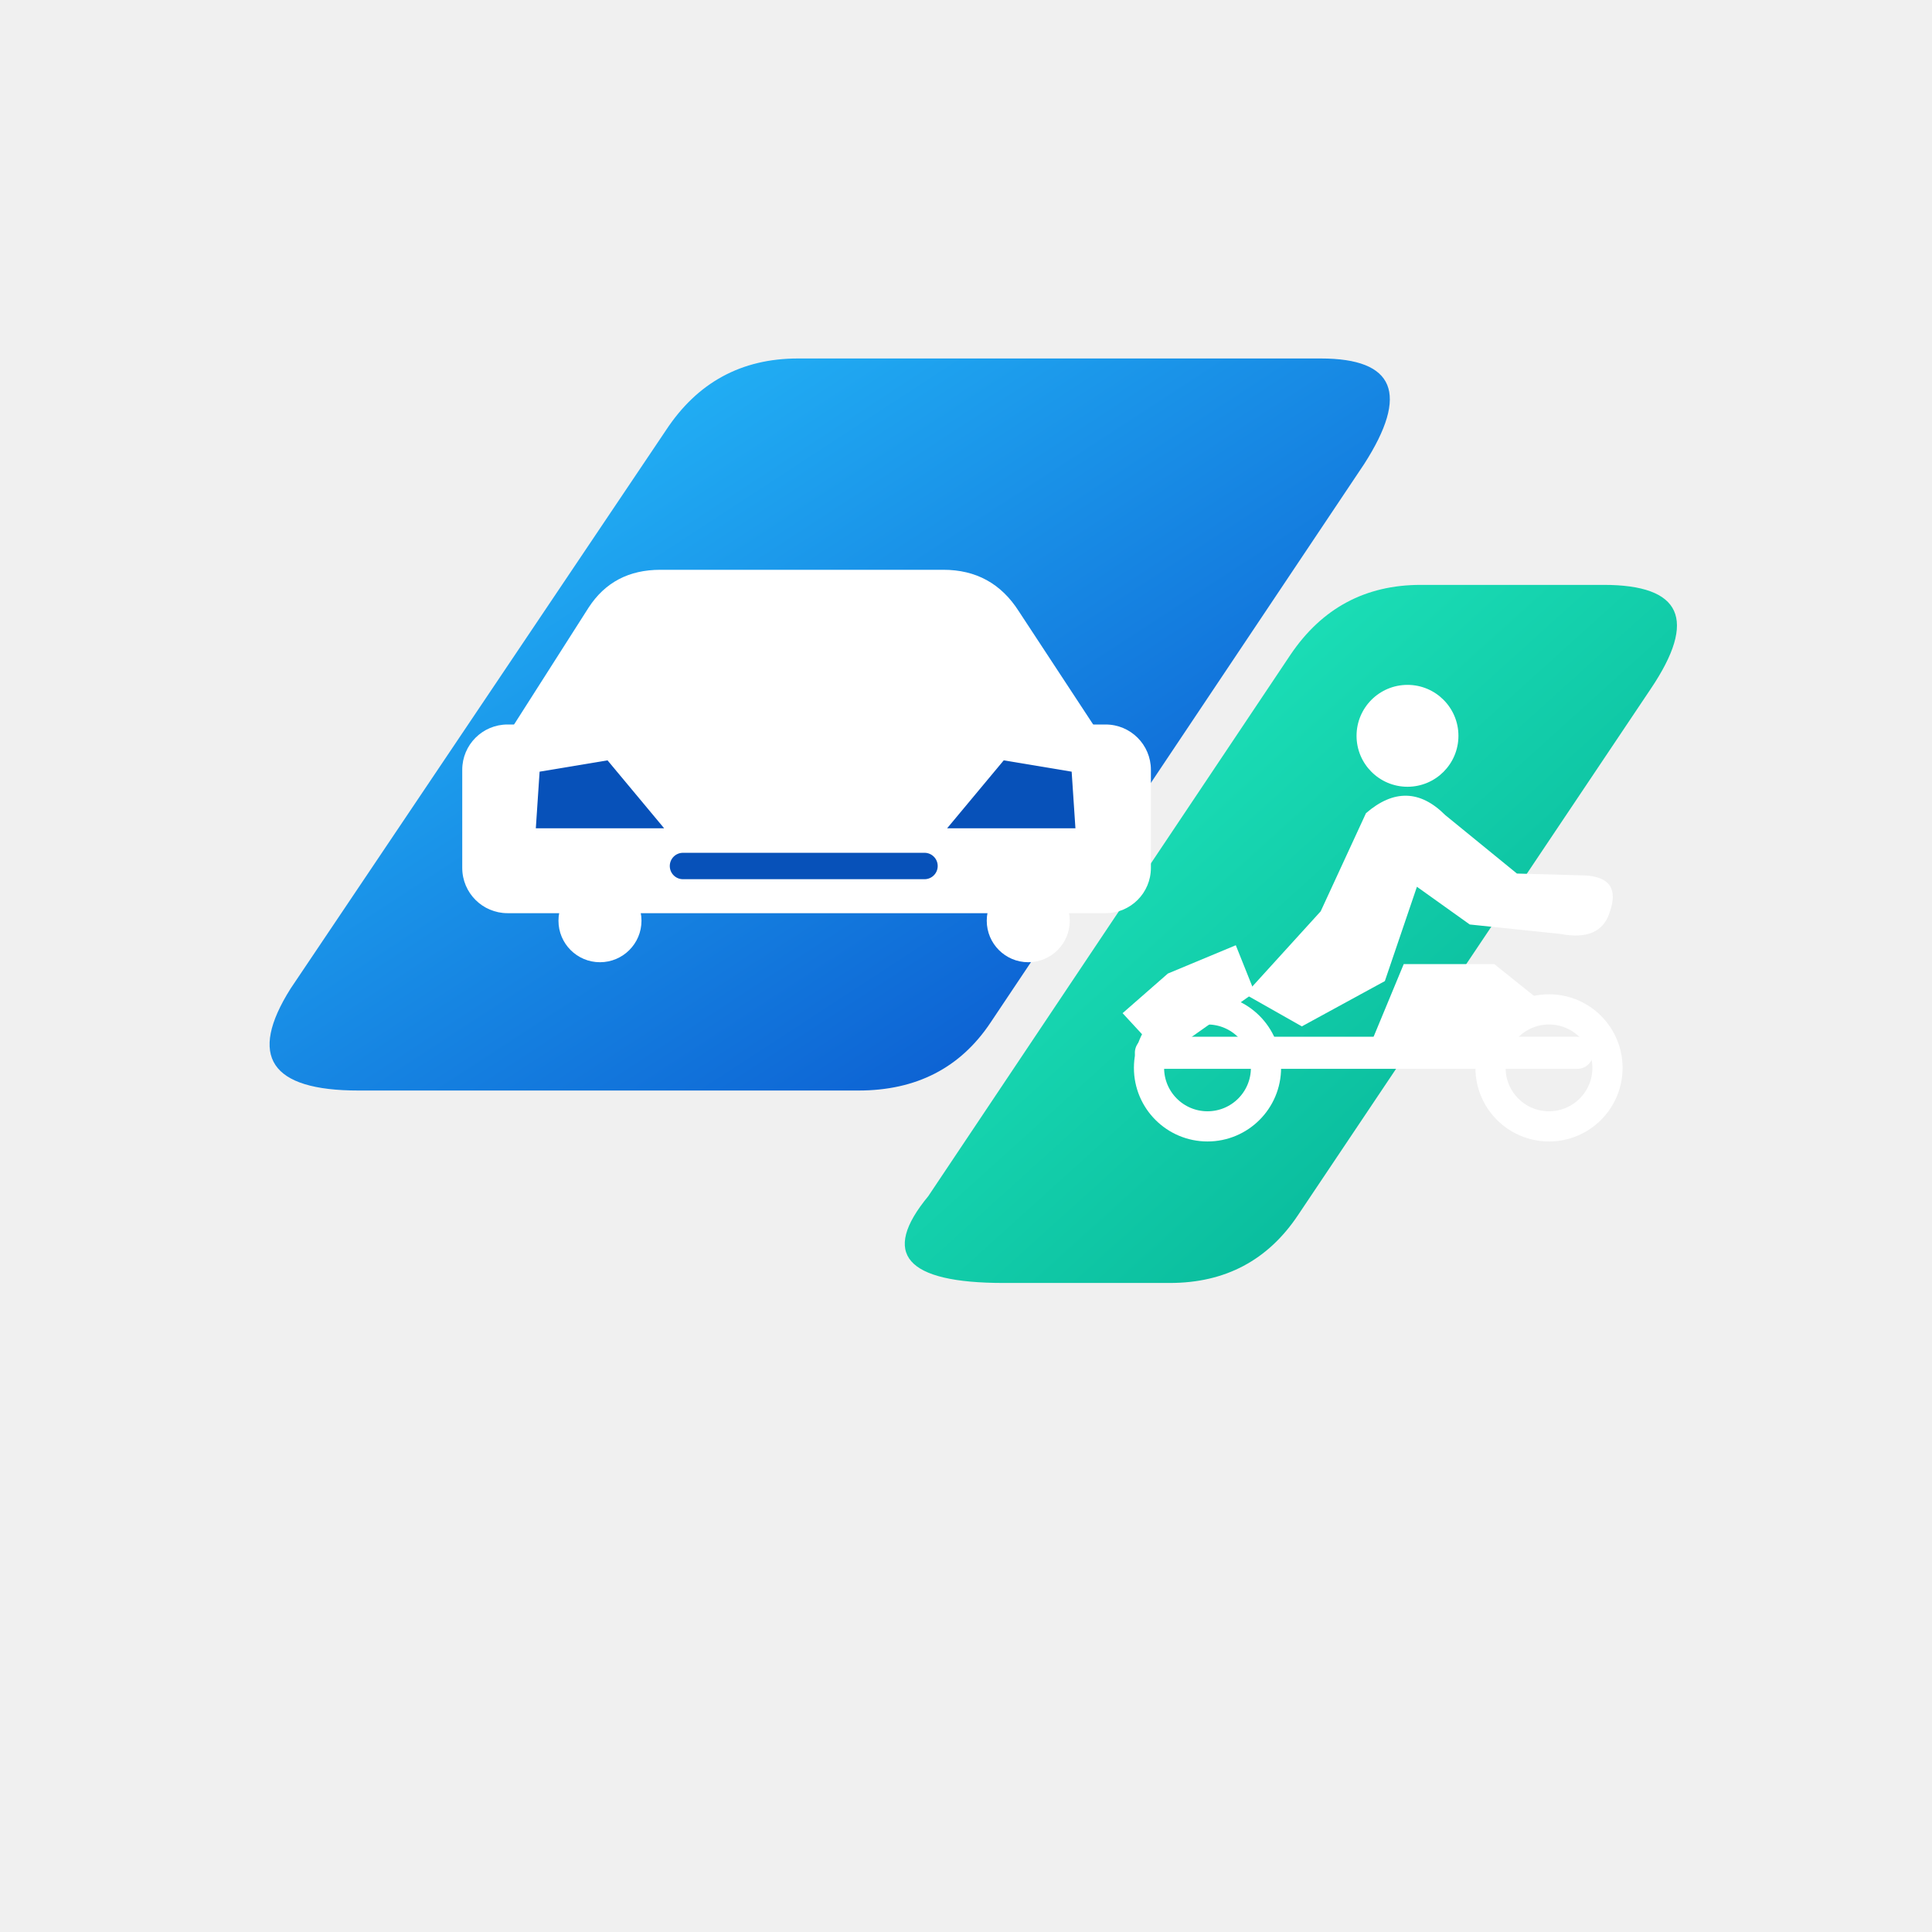
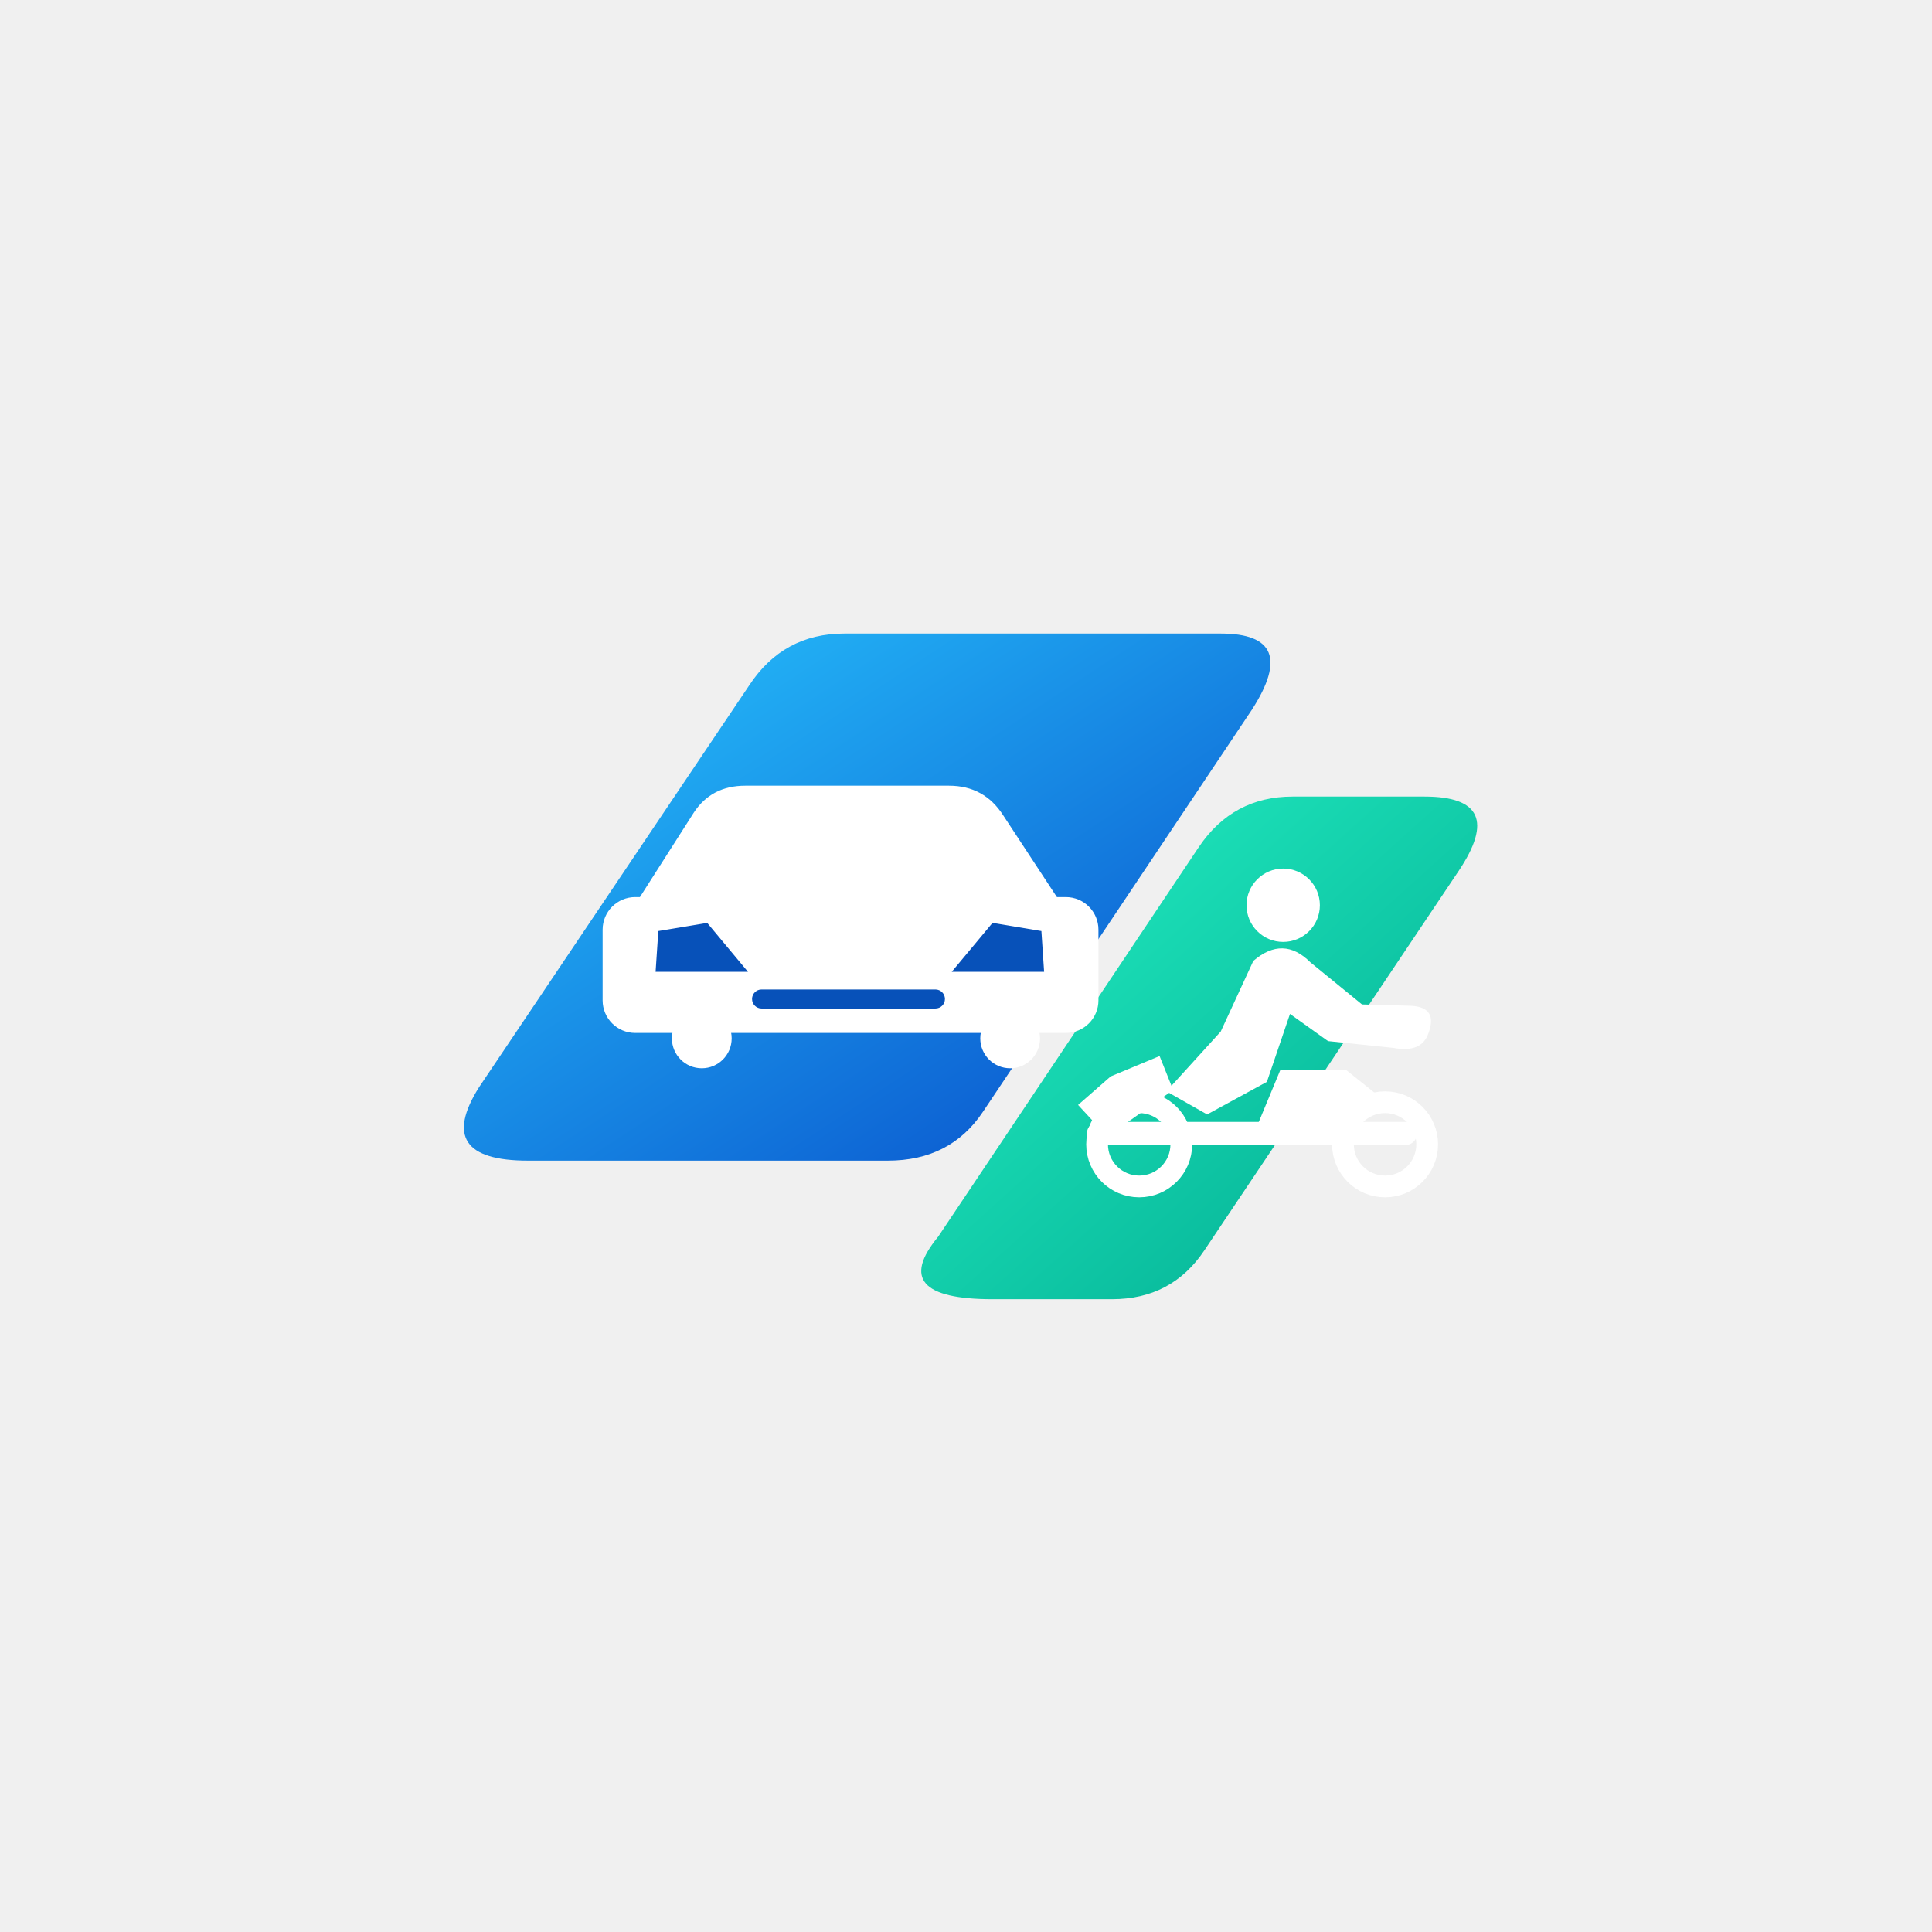
<svg xmlns="http://www.w3.org/2000/svg" viewBox="0 0 1024 1024">
  <defs>
    <linearGradient id="blue" x1="0" y1="0" x2="1" y2="1">
      <stop stop-color="#28C8FF" />
      <stop offset="1" stop-color="#0648C8" />
    </linearGradient>
    <linearGradient id="teal" x1="0" y1="0" x2="1" y2="1">
      <stop stop-color="#25F2C5" />
      <stop offset="1" stop-color="#00A98F" />
    </linearGradient>
  </defs>
-   <path d="M154 524 353 228Q378 190 423 190H700Q759 190 723 246L525 542Q501 578 455 578H190Q120 578 154 524Z" fill="url(#blue)" />
-   <path d="M492 634 684 347Q709 310 753 310H850Q912 310 875 365L688 644Q664 680 620 680H532Q454 680 492 634Z" fill="url(#teal)" />
-   <g fill="#fff">
-     <path d="M268 391 312 322Q325 302 350 302H500Q526 302 540 324L584 391Z" />
-     <rect x="245" y="384" width="365" height="100" rx="24" />
-     <path d="M286 409 322 403 352 439H284ZM568 409 532 403 502 439H570Z" fill="#0751B9" />
-     <rect x="355" y="452" width="142" height="14" rx="7" fill="#0751B9" />
-     <circle cx="318" cy="488" r="22" />
-     <circle cx="545" cy="488" r="22" />
-     <circle cx="746" cy="390" r="27" />
-     <path d="M724 431Q746 412 766 432L804 463 840 464Q860 465 853 484Q848 499 827 495L779 490 751 470 734 520 690 544 660 527 700 483Z" />
-     <path d="M665 526 631 550 607 550 595 537 619 516 655 501ZM744 511 792 511 822 535 790 552 727 552Z" />
-     <path d="M610 558H836" fill="none" stroke="#fff" stroke-width="17" stroke-linecap="round" />
-     <circle cx="640" cy="566" r="31" fill="none" stroke="#fff" stroke-width="16" />
-     <circle cx="821" cy="566" r="31" fill="none" stroke="#fff" stroke-width="16" />
+   <g transform="translate(143 199) scale(.72)">
+     <path d="M154 524 353 228Q378 190 423 190H700Q759 190 723 246L525 542Q501 578 455 578H190Q120 578 154 524Z" fill="url(#blue)" />
+     <path d="M492 634 684 347Q709 310 753 310H850Q912 310 875 365L688 644Q664 680 620 680H532Q454 680 492 634Z" fill="url(#teal)" />
+     <g fill="#fff">
+       <path d="M268 391 312 322Q325 302 350 302H500Q526 302 540 324L584 391Z" />
+       <rect x="245" y="384" width="365" height="100" rx="24" />
+       <path d="M286 409 322 403 352 439H284ZM568 409 532 403 502 439H570Z" fill="#0751B9" />
+       <rect x="355" y="452" width="142" height="14" rx="7" fill="#0751B9" />
+       <circle cx="318" cy="488" r="22" />
+       <circle cx="545" cy="488" r="22" />
+       <circle cx="746" cy="390" r="27" />
+       <path d="M724 431Q746 412 766 432L804 463 840 464Q860 465 853 484Q848 499 827 495L779 490 751 470 734 520 690 544 660 527 700 483Z" />
+       <path d="M665 526 631 550 607 550 595 537 619 516 655 501ZM744 511 792 511 822 535 790 552 727 552Z" />
+       <path d="M610 558H836" fill="none" stroke="#fff" stroke-width="17" stroke-linecap="round" />
+       <circle cx="640" cy="566" r="31" fill="none" stroke="#fff" stroke-width="16" />
+       <circle cx="821" cy="566" r="31" fill="none" stroke="#fff" stroke-width="16" />
+     </g>
  </g>
</svg>
